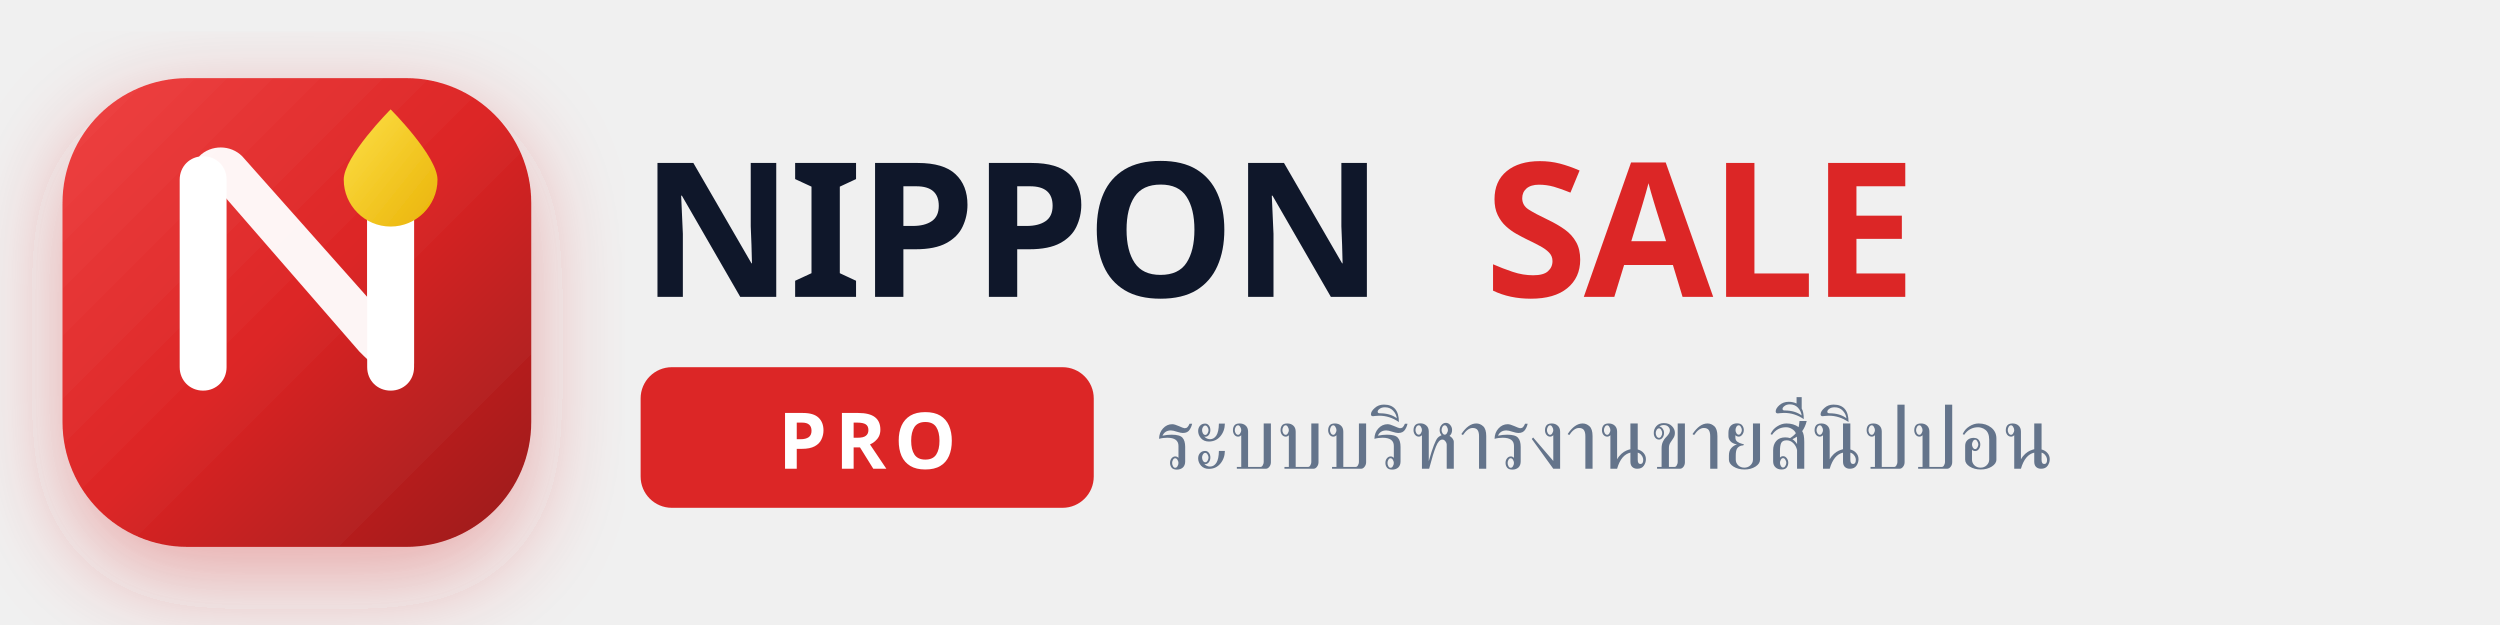
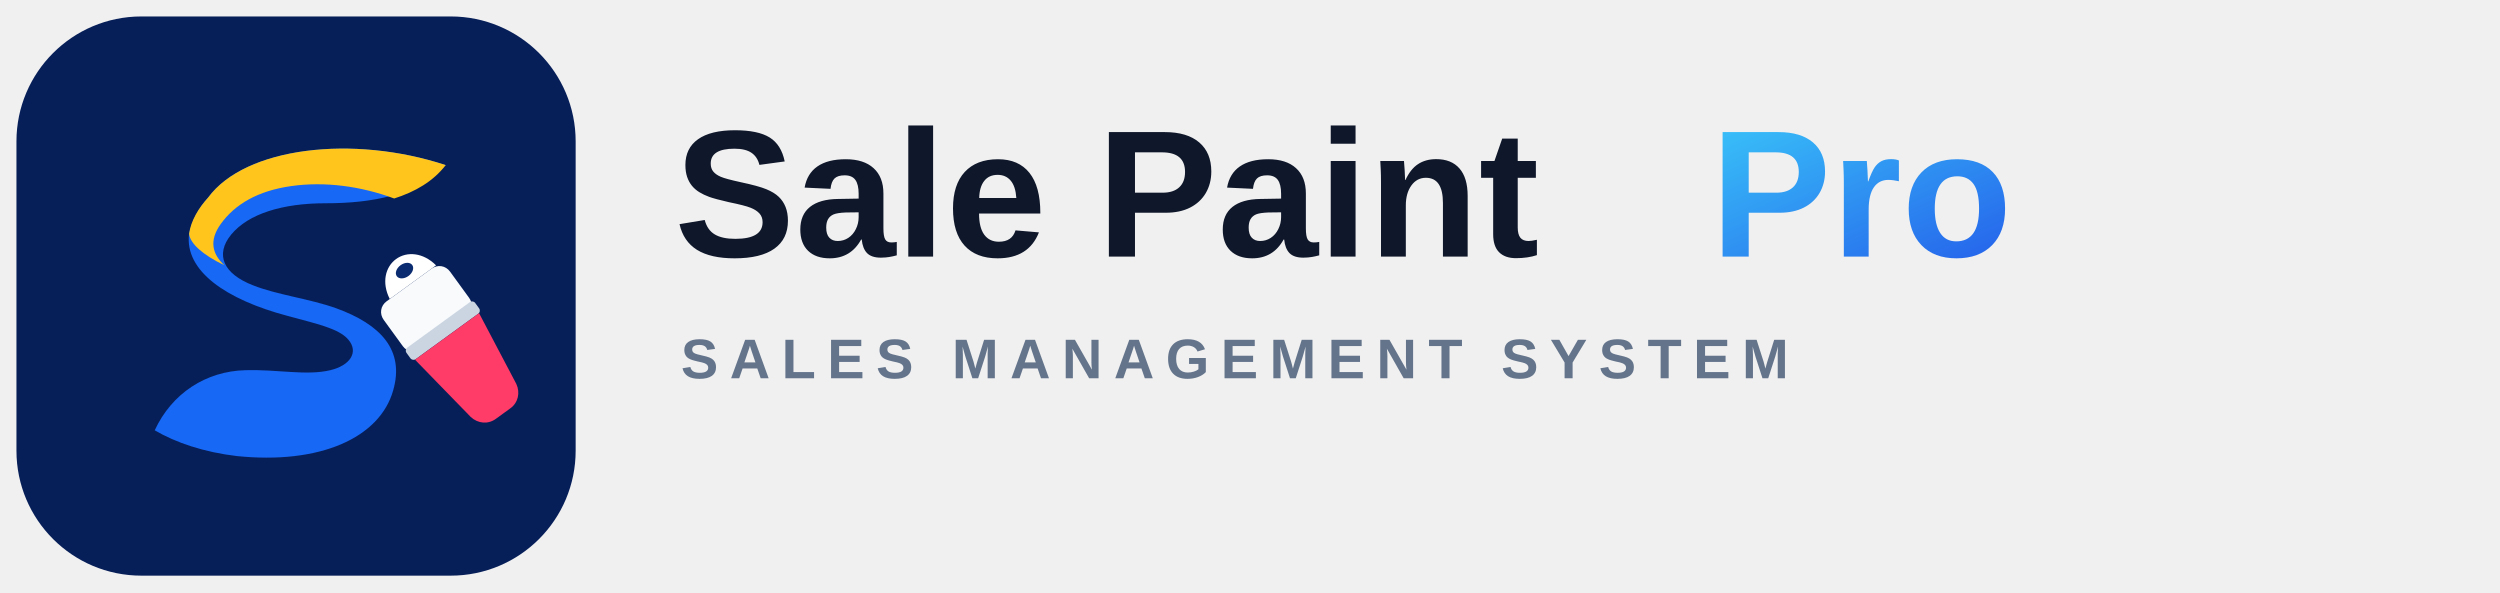
- <svg xmlns="http://www.w3.org/2000/svg" viewBox="0 0 320 80" width="320" height="80" fill="none">
+ <svg xmlns="http://www.w3.org/2000/svg" viewBox="0 0 760 180">
  <defs>
-     <linearGradient id="logoBgGrad" x1="0%" y1="0%" x2="100%" y2="100%">
-       <stop offset="0%" stop-color="#EF4444" />
-       <stop offset="50%" stop-color="#DC2626" />
-       <stop offset="100%" stop-color="#991B1B" />
+     <linearGradient id="txt" x1="0" y1="0" x2="1" y2="0">
+       <stop stop-color="#F8FAFC" />
+       <stop offset=".72" stop-color="#E2E8F0" />
+       <stop offset="1" stop-color="#38BDF8" />
    </linearGradient>
-     <linearGradient id="logoGold" x1="0%" y1="0%" x2="100%" y2="100%">
-       <stop offset="0%" stop-color="#FDE047" />
-       <stop offset="100%" stop-color="#EAB308" />
+     <linearGradient id="pro" x1="0" y1="0" x2="1" y2="1">
+       <stop stop-color="#38BDF8" />
+       <stop offset="1" stop-color="#2563EB" />
    </linearGradient>
-     <filter id="logoShadow" x="-20%" y="-20%" width="140%" height="140%">
-       <feDropShadow dx="0" dy="4" stdDeviation="6" flood-color="#DC2626" flood-opacity="0.35" />
-     </filter>
  </defs>
-   <g filter="url(#logoShadow)">
-     <rect x="8" y="10" width="60" height="60" rx="16" fill="url(#logoBgGrad)" />
-     <path d="M 23 23 C 23 21.3 24.3 20 26 20 C 27.7 20 29 21.3 29 23 L 29 47 C 29 48.7 27.7 50 26 50 C 24.3 50 23 48.7 23 47 Z" fill="#FFFFFF" />
-     <path d="M 26 22 L 46 45 C 47.5 46.5 49 48 51 48 C 52 48 53 47.5 53 46.5 L 53 23 C 53 21.3 51.7 20 50 20 C 48.3 20 47 21.3 47 23 L 47 38 L 31 20 C 29.5 18.5 27 18.5 25.5 20 Z" fill="#FFFFFF" opacity="0.95" />
-     <path d="M 47 24 C 47 22.3 48.3 21 50 21 C 51.7 21 53 22.3 53 24 L 53 47 C 53 48.7 51.7 50 50 50 C 48.3 50 47 48.7 47 47 Z" fill="#FFFFFF" />
-     <path d="M 50 14 C 50 14 56 20 56 23 C 56 26.3 53.3 29 50 29 C 46.7 29 44 26.3 44 23 C 44 20 50 14 50 14 Z" fill="url(#logoGold)" />
+   <rect x="5" y="5" width="170" height="170" rx="38" fill="#071F59" />
+   <g transform="translate(25 18) scale(.29)">
+     <path d="M132 145 C171 92 284 79 381 111 C350 143 303 151 255 151 C210 151 174 162 156 184 C139 205 148 225 179 237 C204 247 238 251 266 261 C313 278 338 305 326 347 C312 397 249 425 162 416 C128 412 98 402 76 389 C94 350 130 327 171 326 C205 325 235 332 260 326 C281 321 290 307 279 294 C269 282 244 277 215 269 C151 252 107 222 112 183 C115 169 122 156 132 145Z" fill="#1768F5" />
+     <path d="M132 145 C171 92 284 79 381 111 C368 128 349 139 327 146 C292 133 254 128 219 133 C184 138 160 152 145 173 C133 190 136 204 149 216 C126 205 113 193 112 183 C114 169 122 156 132 145Z" fill="#FFC51C" />
+     <g transform="translate(300 195) rotate(-36 90 95)">
+       <path d="M54 24 L112 24 C120 24 126 30 126 38 L126 72 C126 79 121 85 114 88 L52 88 C45 85 40 79 40 72 L40 38 C40 30 46 24 54 24Z" fill="#F8FAFC" />
+       <rect x="39" y="76" width="89" height="15" rx="4" fill="#CBD5E1" />
+       <path d="M42 91 L125 91 L113 174 C111 184 103 191 93 191 L74 191 C64 191 56 184 54 174Z" fill="#FF3B68" />
+       <path d="M58 24 C61 5 74 -6 88 -6 C102 -6 115 5 118 24Z" fill="#FFF" />
+       <ellipse cx="88" cy="9" rx="10" ry="7" fill="#0A2B70" />
+     </g>
  </g>
-   <g transform="translate(82, 0)">
-     <text x="0" y="38" font-family="'Plus Jakarta Sans', system-ui, sans-serif" font-weight="900" font-size="24" letter-spacing="-0.5" fill="#0F172A" class="fill-slate-900 dark:fill-white">
-       NIPPON
-     </text>
-     <text x="108" y="38" font-family="'Plus Jakarta Sans', system-ui, sans-serif" font-weight="900" font-size="24" letter-spacing="-0.5" fill="#DC2626">
-       SALE
-     </text>
-     <rect x="0" y="47" width="58" height="18" rx="4" fill="#DC2626" />
-     <text x="29" y="60" font-family="'Plus Jakarta Sans', system-ui, sans-serif" font-weight="800" font-size="10" letter-spacing="1" fill="#FFFFFF" text-anchor="middle">
-       PRO
-     </text>
-     <text x="66" y="60" font-family="'Prompt', system-ui, sans-serif" font-weight="500" font-size="11" fill="#64748B">
-       ระบบบริหารงานขายสีนิปปอน
-     </text>
-   </g>
+   <text x="205" y="78" font-family="Arial, Helvetica, sans-serif" font-size="55" font-weight="800" fill="#0F172A">Sale Paint</text>
+   <text x="520" y="78" font-family="Arial, Helvetica, sans-serif" font-size="55" font-weight="900" fill="url(#pro)">Pro</text>
+   <text x="207" y="115" font-family="Arial, Helvetica, sans-serif" font-size="17" font-weight="600" letter-spacing="3.5" fill="#64748B">SALES MANAGEMENT SYSTEM</text>
</svg>
